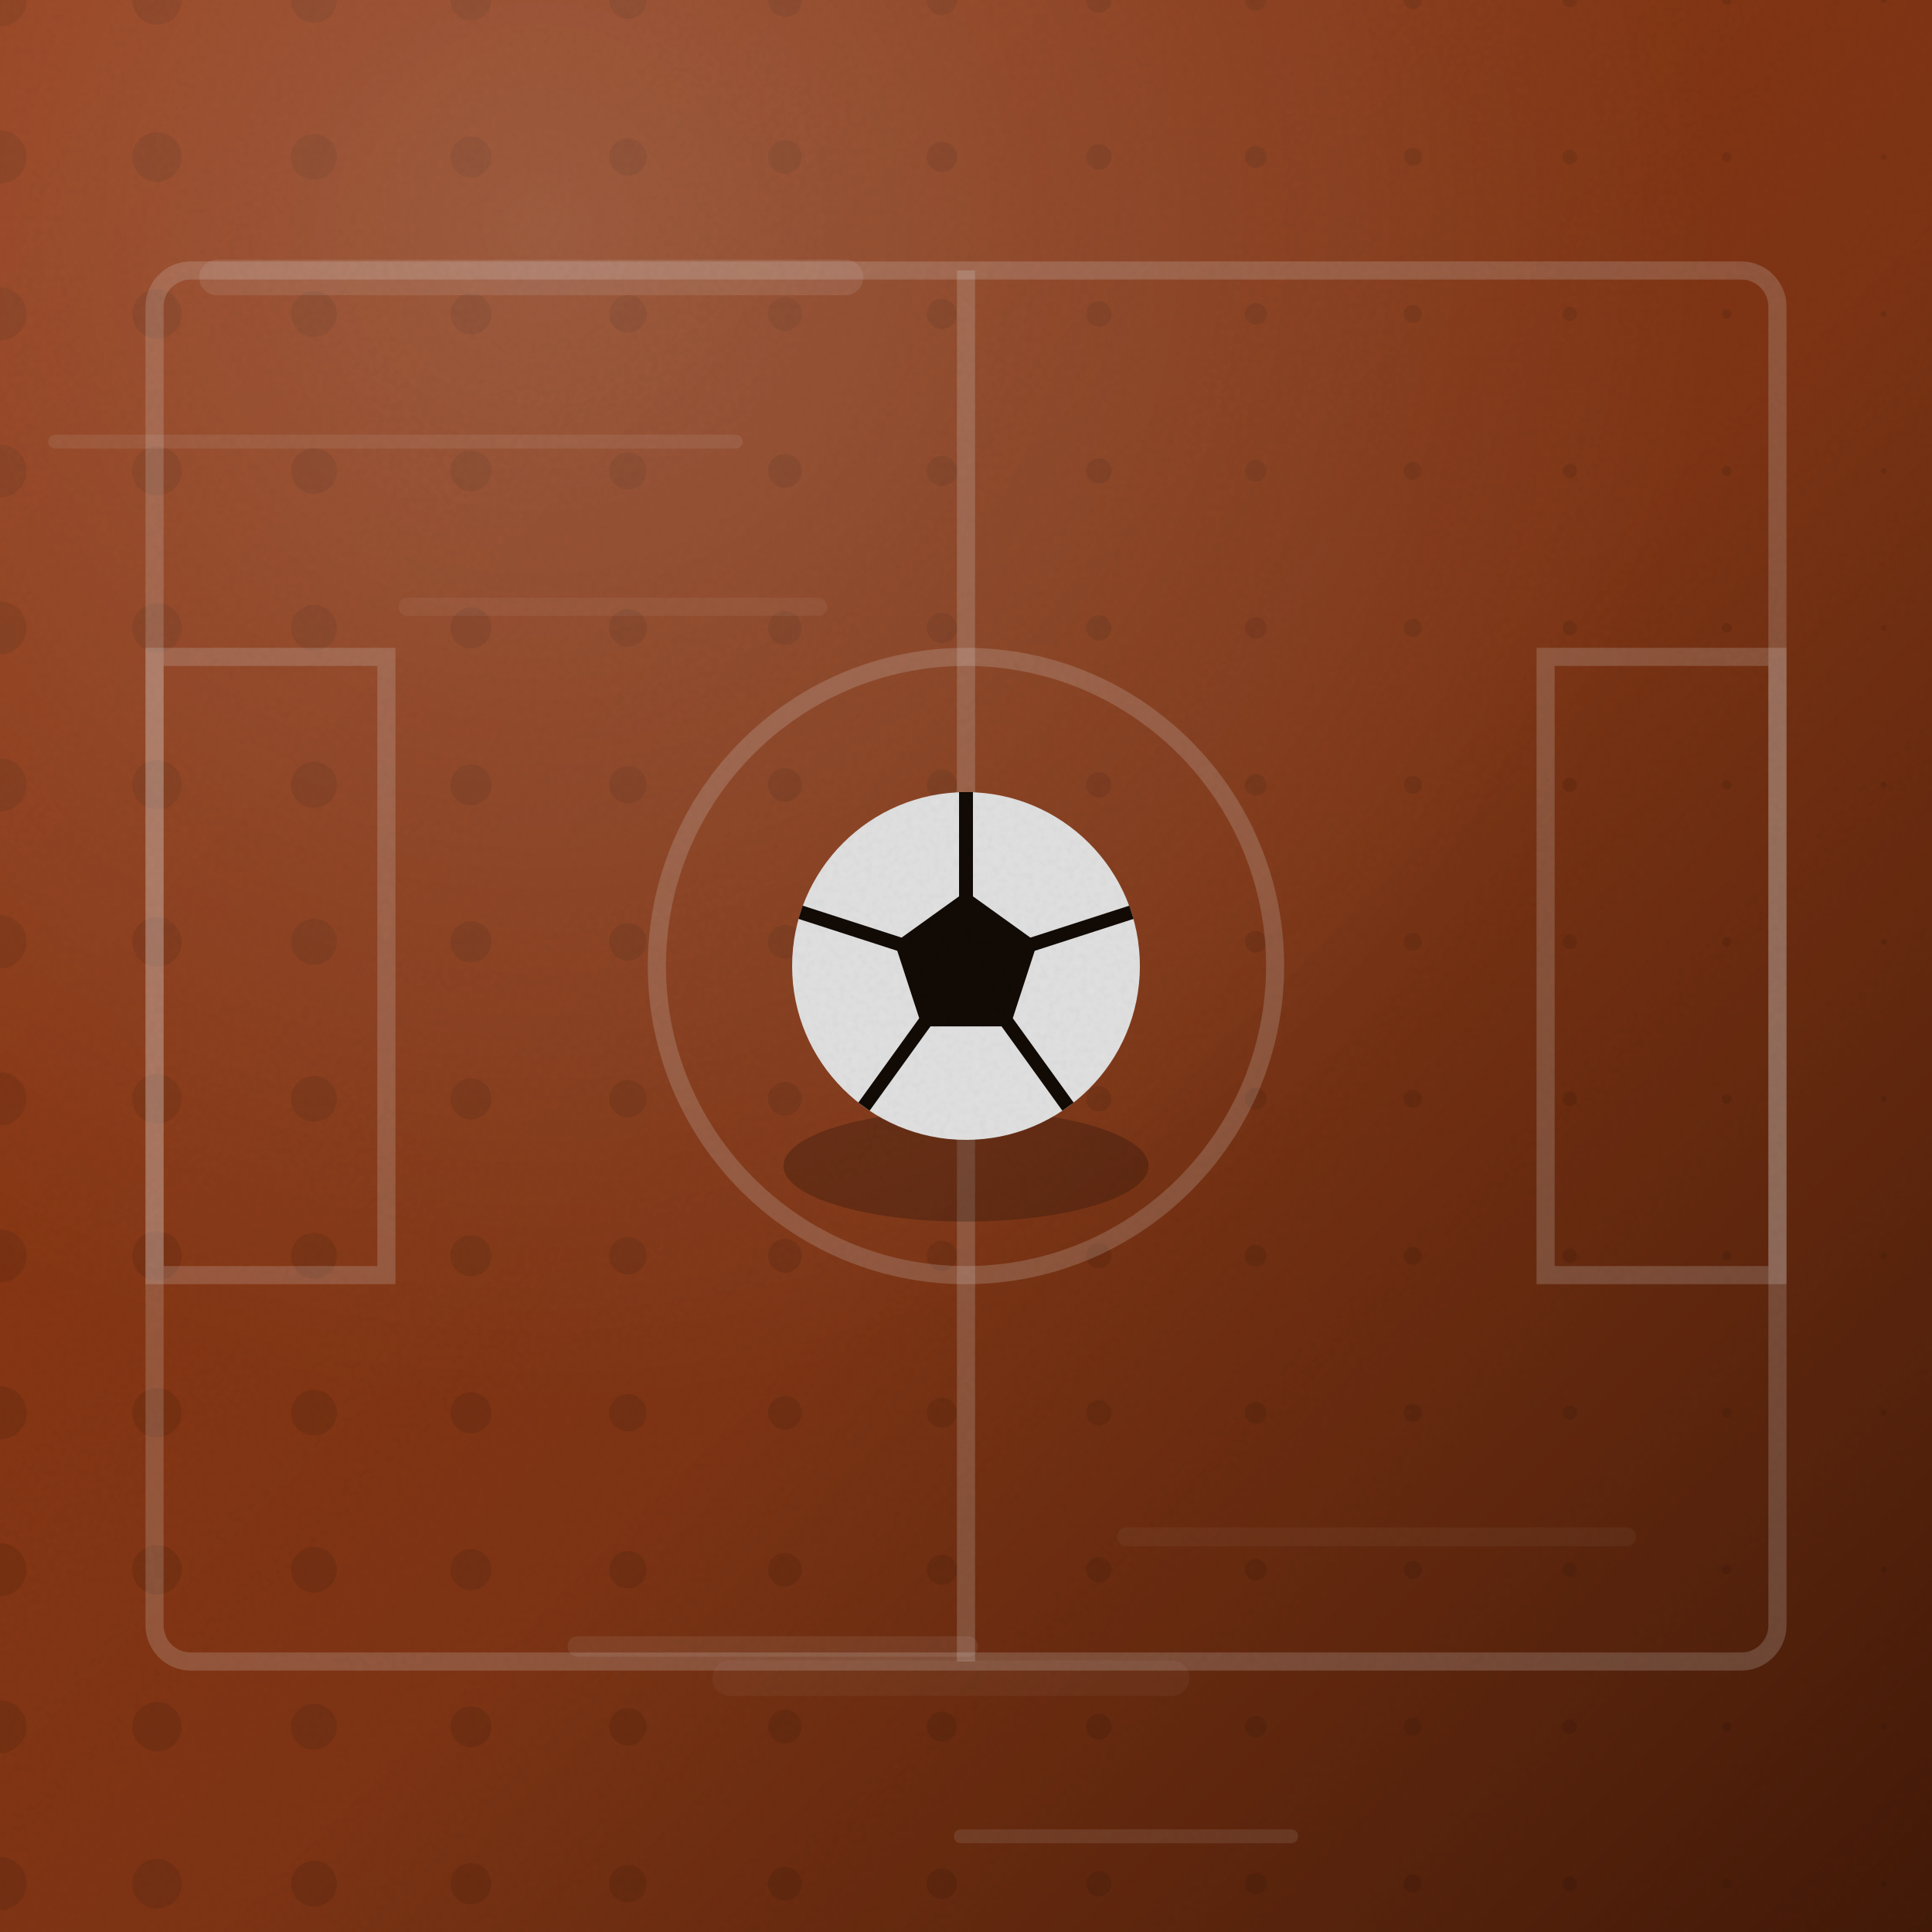
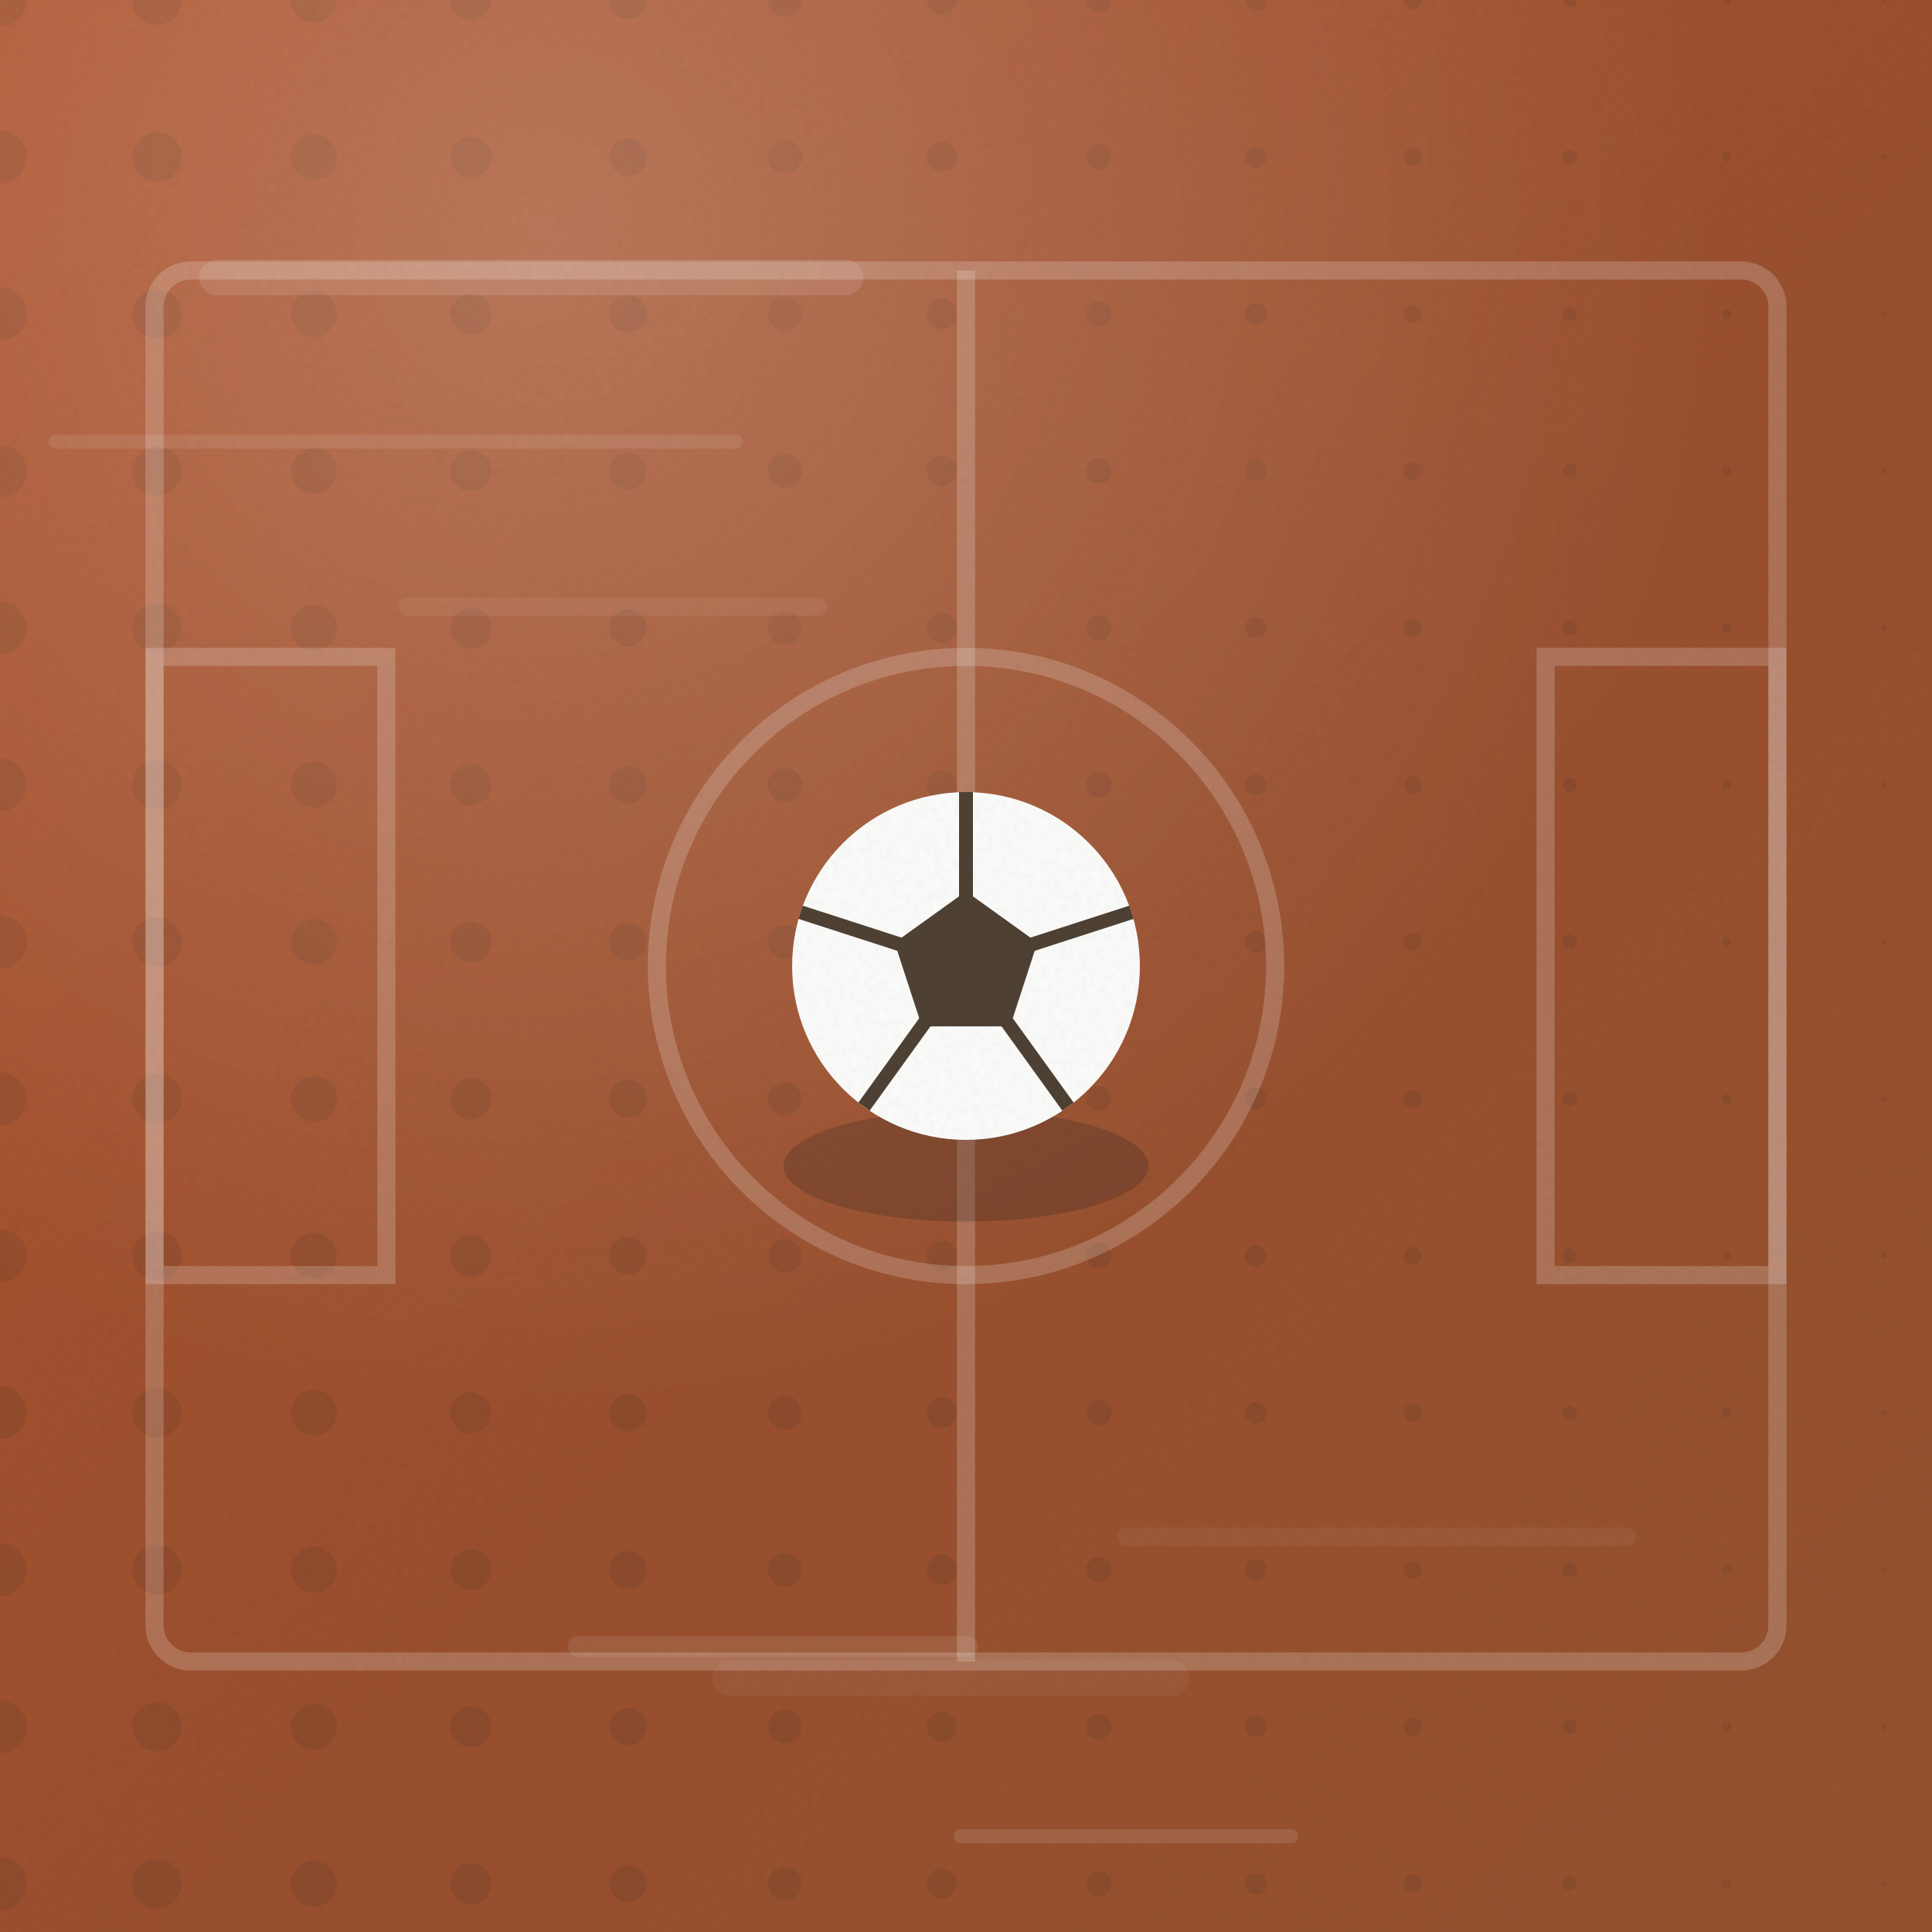
<svg xmlns="http://www.w3.org/2000/svg" viewBox="0 0 320 320" width="320" height="320" role="img" aria-label="story-6.svg">
  <defs>
    <linearGradient id="g" x1="0" y1="0" x2="1" y2="1">
      <stop offset="0" stop-color="#a83e12" />
      <stop offset="0.55" stop-color="#8f3b16" />
-       <stop offset="1" stop-color="#4a1c07" />
+       <stop offset="1" stop-color="#8a3d16" />
    </linearGradient>
    <radialGradient id="v" cx="0.28" cy="0.12" r="1.1">
      <stop offset="0" stop-color="#fff" stop-opacity="0.22" />
      <stop offset="0.55" stop-color="#fff" stop-opacity="0" />
    </radialGradient>
    <filter id="n">
      <feTurbulence type="fractalNoise" baseFrequency="0.9" numOctaves="2" stitchTiles="stitch" result="t" />
      <feColorMatrix in="t" type="matrix" values="0 0 0 0 0 0 0 0 0 0 0 0 0 0 0 0 0 0 0.045 0" />
    </filter>
  </defs>
  <rect width="320" height="320" fill="url(#g)" />
  <g fill="#000" opacity="0.1">
    <circle cx="0" cy="0" r="4.4" />
    <circle cx="26" cy="0" r="4.1" />
    <circle cx="52" cy="0" r="3.8" />
    <circle cx="78" cy="0" r="3.4" />
    <circle cx="104" cy="0" r="3.1" />
    <circle cx="130" cy="0" r="2.8" />
    <circle cx="156" cy="0" r="2.5" />
    <circle cx="182" cy="0" r="2.1" />
    <circle cx="208" cy="0" r="1.8" />
    <circle cx="234" cy="0" r="1.5" />
    <circle cx="260" cy="0" r="1.2" />
    <circle cx="286" cy="0" r="0.8" />
    <circle cx="312" cy="0" r="0.5" />
    <circle cx="0" cy="26" r="4.4" />
    <circle cx="26" cy="26" r="4.1" />
    <circle cx="52" cy="26" r="3.8" />
    <circle cx="78" cy="26" r="3.4" />
    <circle cx="104" cy="26" r="3.1" />
    <circle cx="130" cy="26" r="2.8" />
    <circle cx="156" cy="26" r="2.5" />
    <circle cx="182" cy="26" r="2.1" />
    <circle cx="208" cy="26" r="1.8" />
    <circle cx="234" cy="26" r="1.5" />
    <circle cx="260" cy="26" r="1.2" />
    <circle cx="286" cy="26" r="0.8" />
    <circle cx="312" cy="26" r="0.5" />
    <circle cx="0" cy="52" r="4.4" />
    <circle cx="26" cy="52" r="4.1" />
    <circle cx="52" cy="52" r="3.8" />
    <circle cx="78" cy="52" r="3.4" />
    <circle cx="104" cy="52" r="3.1" />
    <circle cx="130" cy="52" r="2.8" />
    <circle cx="156" cy="52" r="2.5" />
    <circle cx="182" cy="52" r="2.1" />
    <circle cx="208" cy="52" r="1.8" />
    <circle cx="234" cy="52" r="1.5" />
    <circle cx="260" cy="52" r="1.2" />
    <circle cx="286" cy="52" r="0.8" />
    <circle cx="312" cy="52" r="0.5" />
    <circle cx="0" cy="78" r="4.4" />
    <circle cx="26" cy="78" r="4.1" />
    <circle cx="52" cy="78" r="3.8" />
    <circle cx="78" cy="78" r="3.4" />
    <circle cx="104" cy="78" r="3.1" />
    <circle cx="130" cy="78" r="2.8" />
    <circle cx="156" cy="78" r="2.5" />
    <circle cx="182" cy="78" r="2.1" />
    <circle cx="208" cy="78" r="1.8" />
    <circle cx="234" cy="78" r="1.5" />
    <circle cx="260" cy="78" r="1.2" />
    <circle cx="286" cy="78" r="0.8" />
    <circle cx="312" cy="78" r="0.5" />
    <circle cx="0" cy="104" r="4.4" />
    <circle cx="26" cy="104" r="4.1" />
    <circle cx="52" cy="104" r="3.8" />
    <circle cx="78" cy="104" r="3.4" />
    <circle cx="104" cy="104" r="3.1" />
    <circle cx="130" cy="104" r="2.8" />
    <circle cx="156" cy="104" r="2.5" />
    <circle cx="182" cy="104" r="2.1" />
    <circle cx="208" cy="104" r="1.8" />
    <circle cx="234" cy="104" r="1.5" />
    <circle cx="260" cy="104" r="1.2" />
    <circle cx="286" cy="104" r="0.8" />
    <circle cx="312" cy="104" r="0.5" />
    <circle cx="0" cy="130" r="4.4" />
    <circle cx="26" cy="130" r="4.1" />
    <circle cx="52" cy="130" r="3.8" />
    <circle cx="78" cy="130" r="3.4" />
    <circle cx="104" cy="130" r="3.1" />
    <circle cx="130" cy="130" r="2.8" />
    <circle cx="156" cy="130" r="2.5" />
    <circle cx="182" cy="130" r="2.1" />
    <circle cx="208" cy="130" r="1.8" />
    <circle cx="234" cy="130" r="1.5" />
    <circle cx="260" cy="130" r="1.2" />
    <circle cx="286" cy="130" r="0.8" />
    <circle cx="312" cy="130" r="0.5" />
    <circle cx="0" cy="156" r="4.4" />
    <circle cx="26" cy="156" r="4.1" />
    <circle cx="52" cy="156" r="3.8" />
    <circle cx="78" cy="156" r="3.4" />
    <circle cx="104" cy="156" r="3.1" />
    <circle cx="130" cy="156" r="2.8" />
    <circle cx="156" cy="156" r="2.5" />
    <circle cx="182" cy="156" r="2.1" />
    <circle cx="208" cy="156" r="1.8" />
    <circle cx="234" cy="156" r="1.5" />
    <circle cx="260" cy="156" r="1.2" />
    <circle cx="286" cy="156" r="0.8" />
    <circle cx="312" cy="156" r="0.5" />
    <circle cx="0" cy="182" r="4.4" />
    <circle cx="26" cy="182" r="4.1" />
    <circle cx="52" cy="182" r="3.8" />
    <circle cx="78" cy="182" r="3.4" />
    <circle cx="104" cy="182" r="3.1" />
    <circle cx="130" cy="182" r="2.8" />
    <circle cx="156" cy="182" r="2.5" />
    <circle cx="182" cy="182" r="2.1" />
    <circle cx="208" cy="182" r="1.8" />
    <circle cx="234" cy="182" r="1.5" />
    <circle cx="260" cy="182" r="1.2" />
    <circle cx="286" cy="182" r="0.8" />
    <circle cx="312" cy="182" r="0.5" />
    <circle cx="0" cy="208" r="4.4" />
    <circle cx="26" cy="208" r="4.1" />
    <circle cx="52" cy="208" r="3.8" />
    <circle cx="78" cy="208" r="3.4" />
    <circle cx="104" cy="208" r="3.1" />
    <circle cx="130" cy="208" r="2.8" />
    <circle cx="156" cy="208" r="2.5" />
    <circle cx="182" cy="208" r="2.1" />
    <circle cx="208" cy="208" r="1.8" />
    <circle cx="234" cy="208" r="1.5" />
    <circle cx="260" cy="208" r="1.2" />
    <circle cx="286" cy="208" r="0.8" />
    <circle cx="312" cy="208" r="0.5" />
    <circle cx="0" cy="234" r="4.4" />
    <circle cx="26" cy="234" r="4.1" />
    <circle cx="52" cy="234" r="3.8" />
    <circle cx="78" cy="234" r="3.4" />
    <circle cx="104" cy="234" r="3.1" />
    <circle cx="130" cy="234" r="2.8" />
    <circle cx="156" cy="234" r="2.5" />
    <circle cx="182" cy="234" r="2.1" />
    <circle cx="208" cy="234" r="1.8" />
    <circle cx="234" cy="234" r="1.5" />
    <circle cx="260" cy="234" r="1.2" />
    <circle cx="286" cy="234" r="0.8" />
    <circle cx="312" cy="234" r="0.5" />
    <circle cx="0" cy="260" r="4.4" />
    <circle cx="26" cy="260" r="4.1" />
    <circle cx="52" cy="260" r="3.8" />
    <circle cx="78" cy="260" r="3.4" />
    <circle cx="104" cy="260" r="3.1" />
    <circle cx="130" cy="260" r="2.8" />
    <circle cx="156" cy="260" r="2.5" />
    <circle cx="182" cy="260" r="2.1" />
    <circle cx="208" cy="260" r="1.8" />
    <circle cx="234" cy="260" r="1.5" />
    <circle cx="260" cy="260" r="1.2" />
    <circle cx="286" cy="260" r="0.8" />
    <circle cx="312" cy="260" r="0.5" />
    <circle cx="0" cy="286" r="4.4" />
    <circle cx="26" cy="286" r="4.1" />
    <circle cx="52" cy="286" r="3.8" />
    <circle cx="78" cy="286" r="3.4" />
    <circle cx="104" cy="286" r="3.1" />
    <circle cx="130" cy="286" r="2.8" />
    <circle cx="156" cy="286" r="2.5" />
    <circle cx="182" cy="286" r="2.1" />
    <circle cx="208" cy="286" r="1.8" />
    <circle cx="234" cy="286" r="1.5" />
    <circle cx="260" cy="286" r="1.2" />
    <circle cx="286" cy="286" r="0.8" />
    <circle cx="312" cy="286" r="0.5" />
    <circle cx="0" cy="312" r="4.4" />
    <circle cx="26" cy="312" r="4.1" />
    <circle cx="52" cy="312" r="3.8" />
    <circle cx="78" cy="312" r="3.4" />
    <circle cx="104" cy="312" r="3.1" />
    <circle cx="130" cy="312" r="2.8" />
    <circle cx="156" cy="312" r="2.5" />
    <circle cx="182" cy="312" r="2.1" />
    <circle cx="208" cy="312" r="1.8" />
    <circle cx="234" cy="312" r="1.5" />
    <circle cx="260" cy="312" r="1.2" />
    <circle cx="286" cy="312" r="0.8" />
    <circle cx="312" cy="312" r="0.5" />
    <circle cx="0" cy="338" r="4.4" />
    <circle cx="26" cy="338" r="4.1" />
    <circle cx="52" cy="338" r="3.8" />
    <circle cx="78" cy="338" r="3.4" />
    <circle cx="104" cy="338" r="3.1" />
    <circle cx="130" cy="338" r="2.8" />
    <circle cx="156" cy="338" r="2.5" />
    <circle cx="182" cy="338" r="2.1" />
    <circle cx="208" cy="338" r="1.8" />
    <circle cx="234" cy="338" r="1.5" />
    <circle cx="260" cy="338" r="1.2" />
    <circle cx="286" cy="338" r="0.8" />
    <circle cx="312" cy="338" r="0.5" />
  </g>
  <rect width="320" height="320" fill="url(#v)" />
  <rect x="66" y="99" width="71" height="3.0" fill="#fff" opacity="0.07" rx="1.5" />
  <rect x="33" y="43" width="110" height="5.9" fill="#fff" opacity="0.12" rx="3.0" />
  <rect x="158" y="303" width="57" height="2.3" fill="#fff" opacity="0.11" rx="1.1" />
  <rect x="118" y="275" width="79" height="5.9" fill="#fff" opacity="0.05" rx="2.9" />
  <rect x="185" y="253" width="86" height="3.1" fill="#fff" opacity="0.05" rx="1.6" />
  <rect x="94" y="271" width="68" height="3.4" fill="#fff" opacity="0.09" rx="1.7" />
  <rect x="8" y="72" width="115" height="2.3" fill="#fff" opacity="0.10" rx="1.2" />
  <g stroke="#fff" stroke-opacity="0.2" fill="none" stroke-width="3">
    <rect x="25.6" y="44.8" width="268.8" height="230.4" rx="6" />
    <line x1="160.0" y1="44.8" x2="160.0" y2="275.2" />
    <circle cx="160.0" cy="160.0" r="51.2" />
    <rect x="25.6" y="108.8" width="38.4" height="102.4" />
    <rect x="256.0" y="108.8" width="38.4" height="102.4" />
  </g>
  <g opacity="1">
    <ellipse cx="160.0" cy="193.12" rx="30.24" ry="9.216" fill="#000" opacity="0.22" />
    <circle cx="160.0" cy="160.0" r="28.8" fill="#fff" />
-     <polygon points="160.0,148.5 171.0,156.4 166.8,169.3 153.2,169.3 149.0,156.4" fill="#120a04" />
-     <line x1="160.0" y1="148.5" x2="160.0" y2="131.2" stroke="#120a04" stroke-width="2.3" />
-     <line x1="171.0" y1="156.4" x2="187.4" y2="151.1" stroke="#120a04" stroke-width="2.3" />
-     <line x1="166.8" y1="169.3" x2="176.9" y2="183.3" stroke="#120a04" stroke-width="2.3" />
-     <line x1="153.2" y1="169.3" x2="143.1" y2="183.3" stroke="#120a04" stroke-width="2.3" />
-     <line x1="149.0" y1="156.4" x2="132.6" y2="151.1" stroke="#120a04" stroke-width="2.3" />
-     <line x1="160.0" y1="148.5" x2="171.0" y2="156.4" stroke="#120a04" stroke-width="1.4" />
-     <line x1="171.0" y1="156.4" x2="166.8" y2="169.3" stroke="#120a04" stroke-width="1.4" />
-     <line x1="166.8" y1="169.3" x2="153.2" y2="169.3" stroke="#120a04" stroke-width="1.4" />
-     <line x1="153.2" y1="169.3" x2="149.0" y2="156.4" stroke="#120a04" stroke-width="1.4" />
-     <line x1="149.0" y1="156.4" x2="160.0" y2="148.5" stroke="#120a04" stroke-width="1.4" />
+     <polygon points="160.0,148.5 171.0,156.4 166.8,169.3 153.2,169.3 149.0,156.4" fill="#3a2a1c" />
+     <line x1="160.0" y1="148.5" x2="160.0" y2="131.2" stroke="#3a2a1c" stroke-width="2.3" />
+     <line x1="171.0" y1="156.4" x2="187.4" y2="151.1" stroke="#3a2a1c" stroke-width="2.3" />
+     <line x1="166.8" y1="169.3" x2="176.9" y2="183.3" stroke="#3a2a1c" stroke-width="2.3" />
+     <line x1="153.2" y1="169.3" x2="143.1" y2="183.3" stroke="#3a2a1c" stroke-width="2.3" />
+     <line x1="149.0" y1="156.4" x2="132.6" y2="151.1" stroke="#3a2a1c" stroke-width="2.3" />
+     <line x1="160.0" y1="148.5" x2="171.0" y2="156.4" stroke="#3a2a1c" stroke-width="1.4" />
+     <line x1="171.0" y1="156.4" x2="166.8" y2="169.3" stroke="#3a2a1c" stroke-width="1.4" />
+     <line x1="166.8" y1="169.3" x2="153.2" y2="169.3" stroke="#3a2a1c" stroke-width="1.4" />
+     <line x1="153.2" y1="169.3" x2="149.0" y2="156.4" stroke="#3a2a1c" stroke-width="1.4" />
+     <line x1="149.0" y1="156.4" x2="160.0" y2="148.5" stroke="#3a2a1c" stroke-width="1.4" />
  </g>
  <rect width="320" height="320" filter="url(#n)" />
-   <rect width="320" height="320" fill="#0a0a0c" opacity="0.12" />
+   <rect width="320" height="320" fill="#f0ebe4" opacity="0.12" />
</svg>
